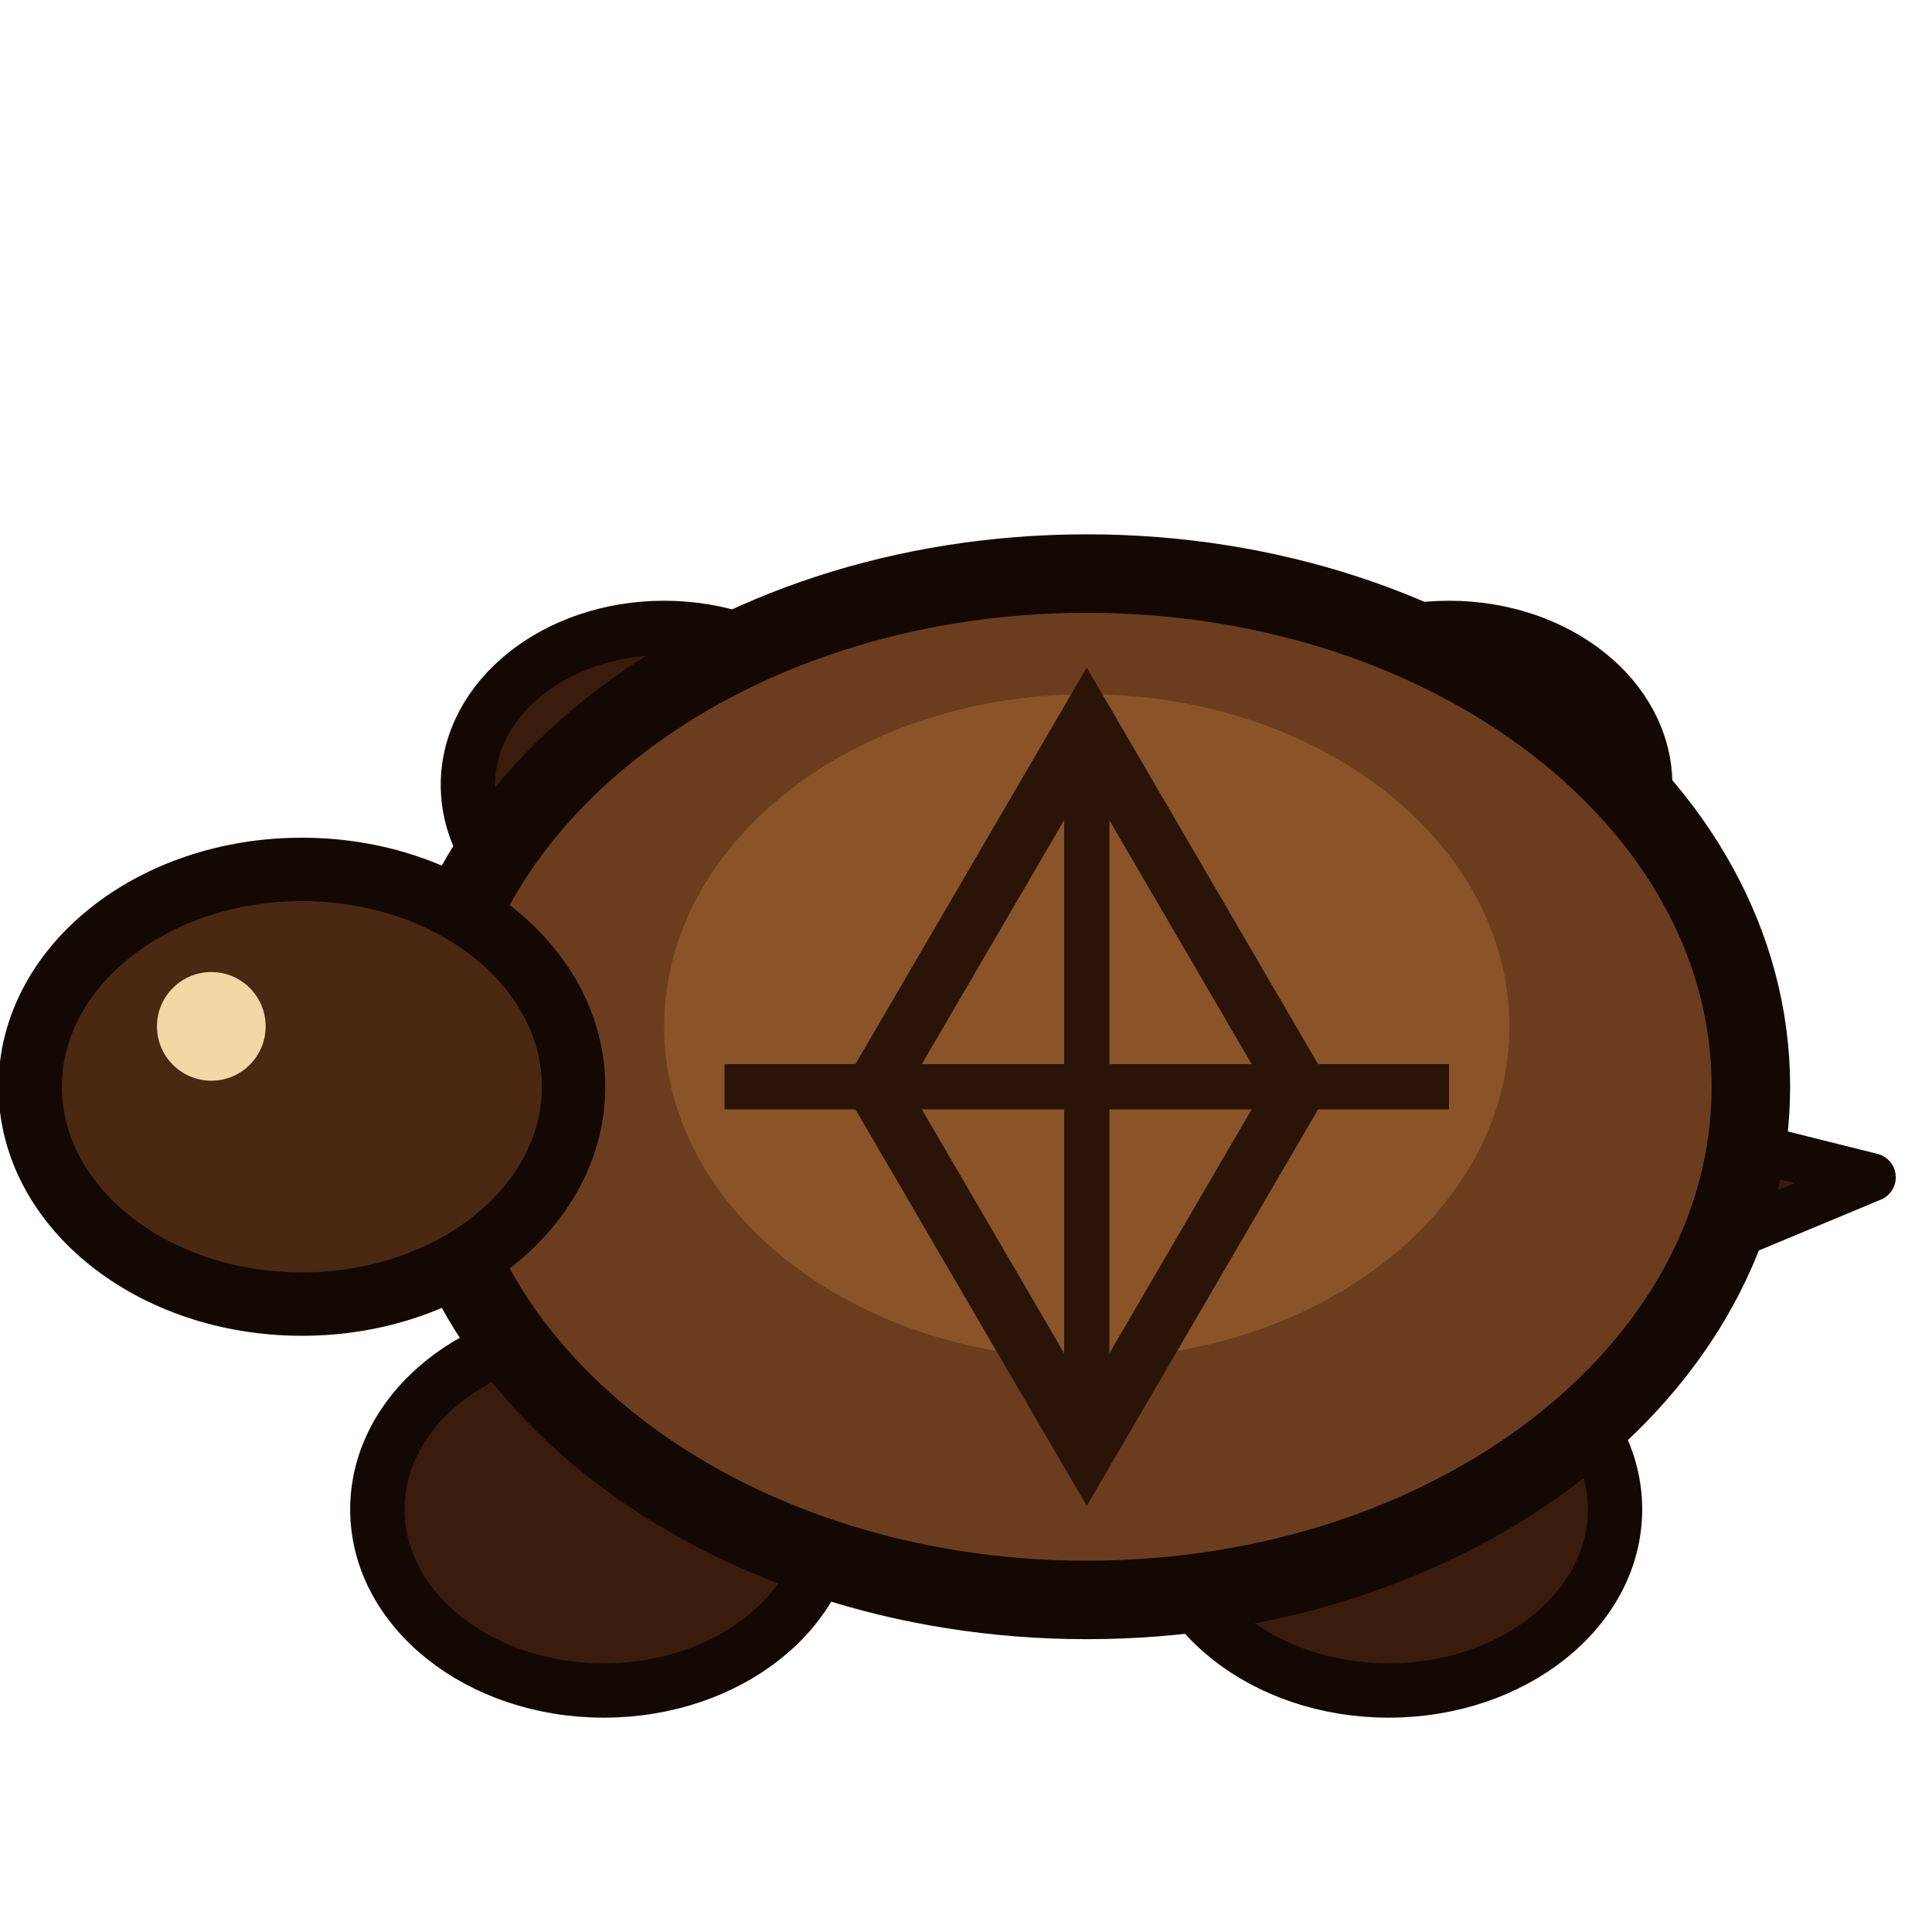
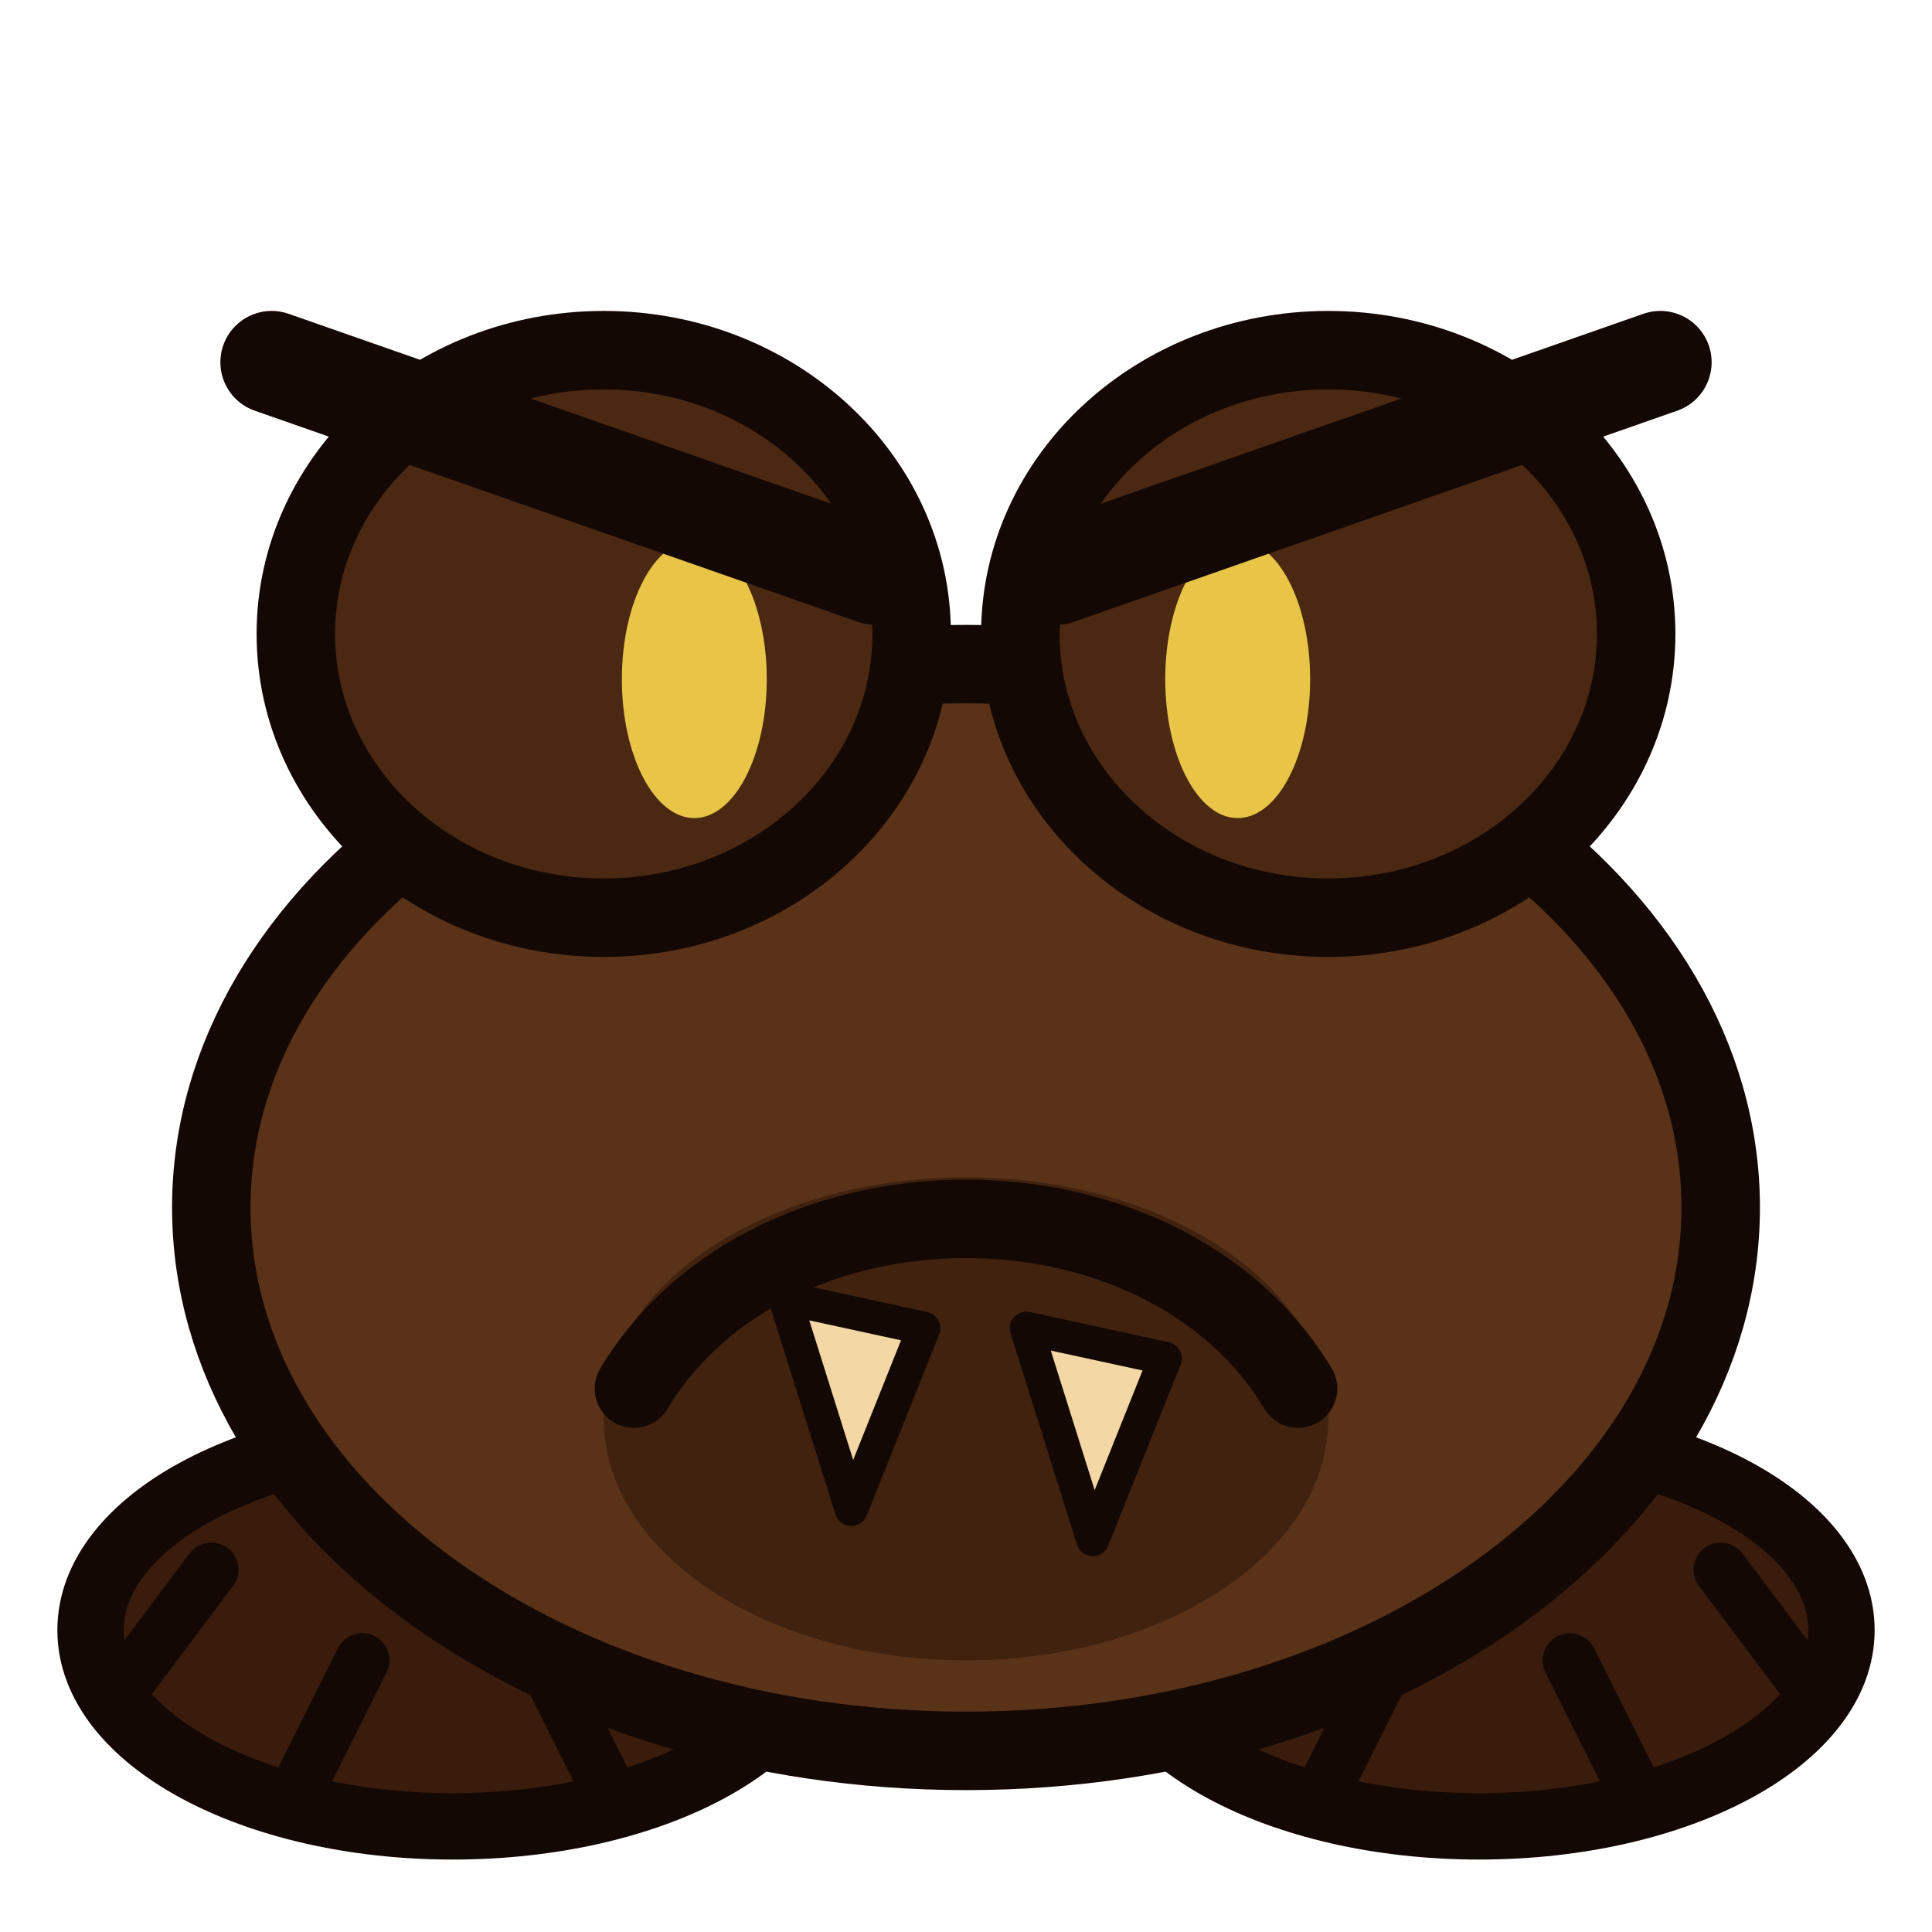
<svg xmlns="http://www.w3.org/2000/svg" viewBox="0 0 64 64">
-   <ellipse cx="20" cy="50" rx="7.5" ry="6" fill="#3a1c0c" stroke="#140804" stroke-width="1.8" />
-   <ellipse cx="46" cy="50" rx="7.5" ry="6" fill="#3a1c0c" stroke="#140804" stroke-width="1.8" />
-   <ellipse cx="22" cy="26" rx="6.5" ry="5.2" fill="#3a1c0c" stroke="#140804" stroke-width="1.8" />
-   <ellipse cx="48" cy="26" rx="6.5" ry="5.2" fill="#3a1c0c" stroke="#140804" stroke-width="1.8" />
-   <path d="M50 36l12 3-12 5z" fill="#3a1c0c" stroke="#140804" stroke-width="1.6" stroke-linejoin="round" />
-   <ellipse cx="36" cy="36" rx="22" ry="17" fill="#6b3d1e" stroke="#140804" stroke-width="2.6" />
-   <ellipse cx="36" cy="34" rx="14" ry="11" fill="#8a5428" />
-   <path d="M36 24l7 12-7 12-7-12z" fill="none" stroke="#2a1408" stroke-width="1.9" />
-   <path d="M24 36h24M36 24v24" fill="none" stroke="#2a1408" stroke-width="1.5" />
-   <ellipse cx="10" cy="36" rx="9" ry="7.2" fill="#4a2812" stroke="#140804" stroke-width="2.1" />
-   <circle cx="7" cy="34" r="1.8" fill="#f3d7a4" />
+   <ellipse cx="15" cy="54" rx="12" ry="6.5" fill="#3a1c0c" stroke="#140804" stroke-width="2.2" />
+   <ellipse cx="49" cy="54" rx="12" ry="6.5" fill="#3a1c0c" stroke="#140804" stroke-width="2.2" />
+   <path d="M7 52l-3 4M12 55l-2 4M18 55l2 4" fill="none" stroke="#140804" stroke-width="1.8" stroke-linecap="round" />
+   <path d="M57 52l3 4M52 55l2 4M46 55l-2 4" fill="none" stroke="#140804" stroke-width="1.8" stroke-linecap="round" />
+   <ellipse cx="32" cy="40" rx="25" ry="18" fill="#5a3218" stroke="#140804" stroke-width="2.6" />
+   <ellipse cx="32" cy="47" rx="12" ry="8" fill="#2a1408" opacity="0.55" />
+   <ellipse cx="20" cy="21" rx="10.2" ry="9.4" fill="#4a2812" stroke="#140804" stroke-width="2.6" />
+   <ellipse cx="44" cy="21" rx="10.2" ry="9.4" fill="#4a2812" stroke="#140804" stroke-width="2.6" />
+   <ellipse cx="23" cy="22.5" rx="2.4" ry="4.6" fill="#e8c547" />
+   <ellipse cx="41" cy="22.5" rx="2.4" ry="4.6" fill="#e8c547" />
+   <path d="M9 12l20 7" fill="none" stroke="#140804" stroke-width="3.4" stroke-linecap="round" />
+   <path d="M55 12l-20 7" fill="none" stroke="#140804" stroke-width="3.4" stroke-linecap="round" />
+   <path d="M21 46c4.5-7.5 17.5-7.5 22 0" fill="none" stroke="#140804" stroke-width="2.6" stroke-linecap="round" />
+   <path d="M26 43l2.2 7 2.4-6z" fill="#f3d7a4" stroke="#140804" stroke-width="1.1" stroke-linejoin="round" />
+   <path d="M34 44l2.2 7 2.4-6z" fill="#f3d7a4" stroke="#140804" stroke-width="1.1" stroke-linejoin="round" />
</svg>
